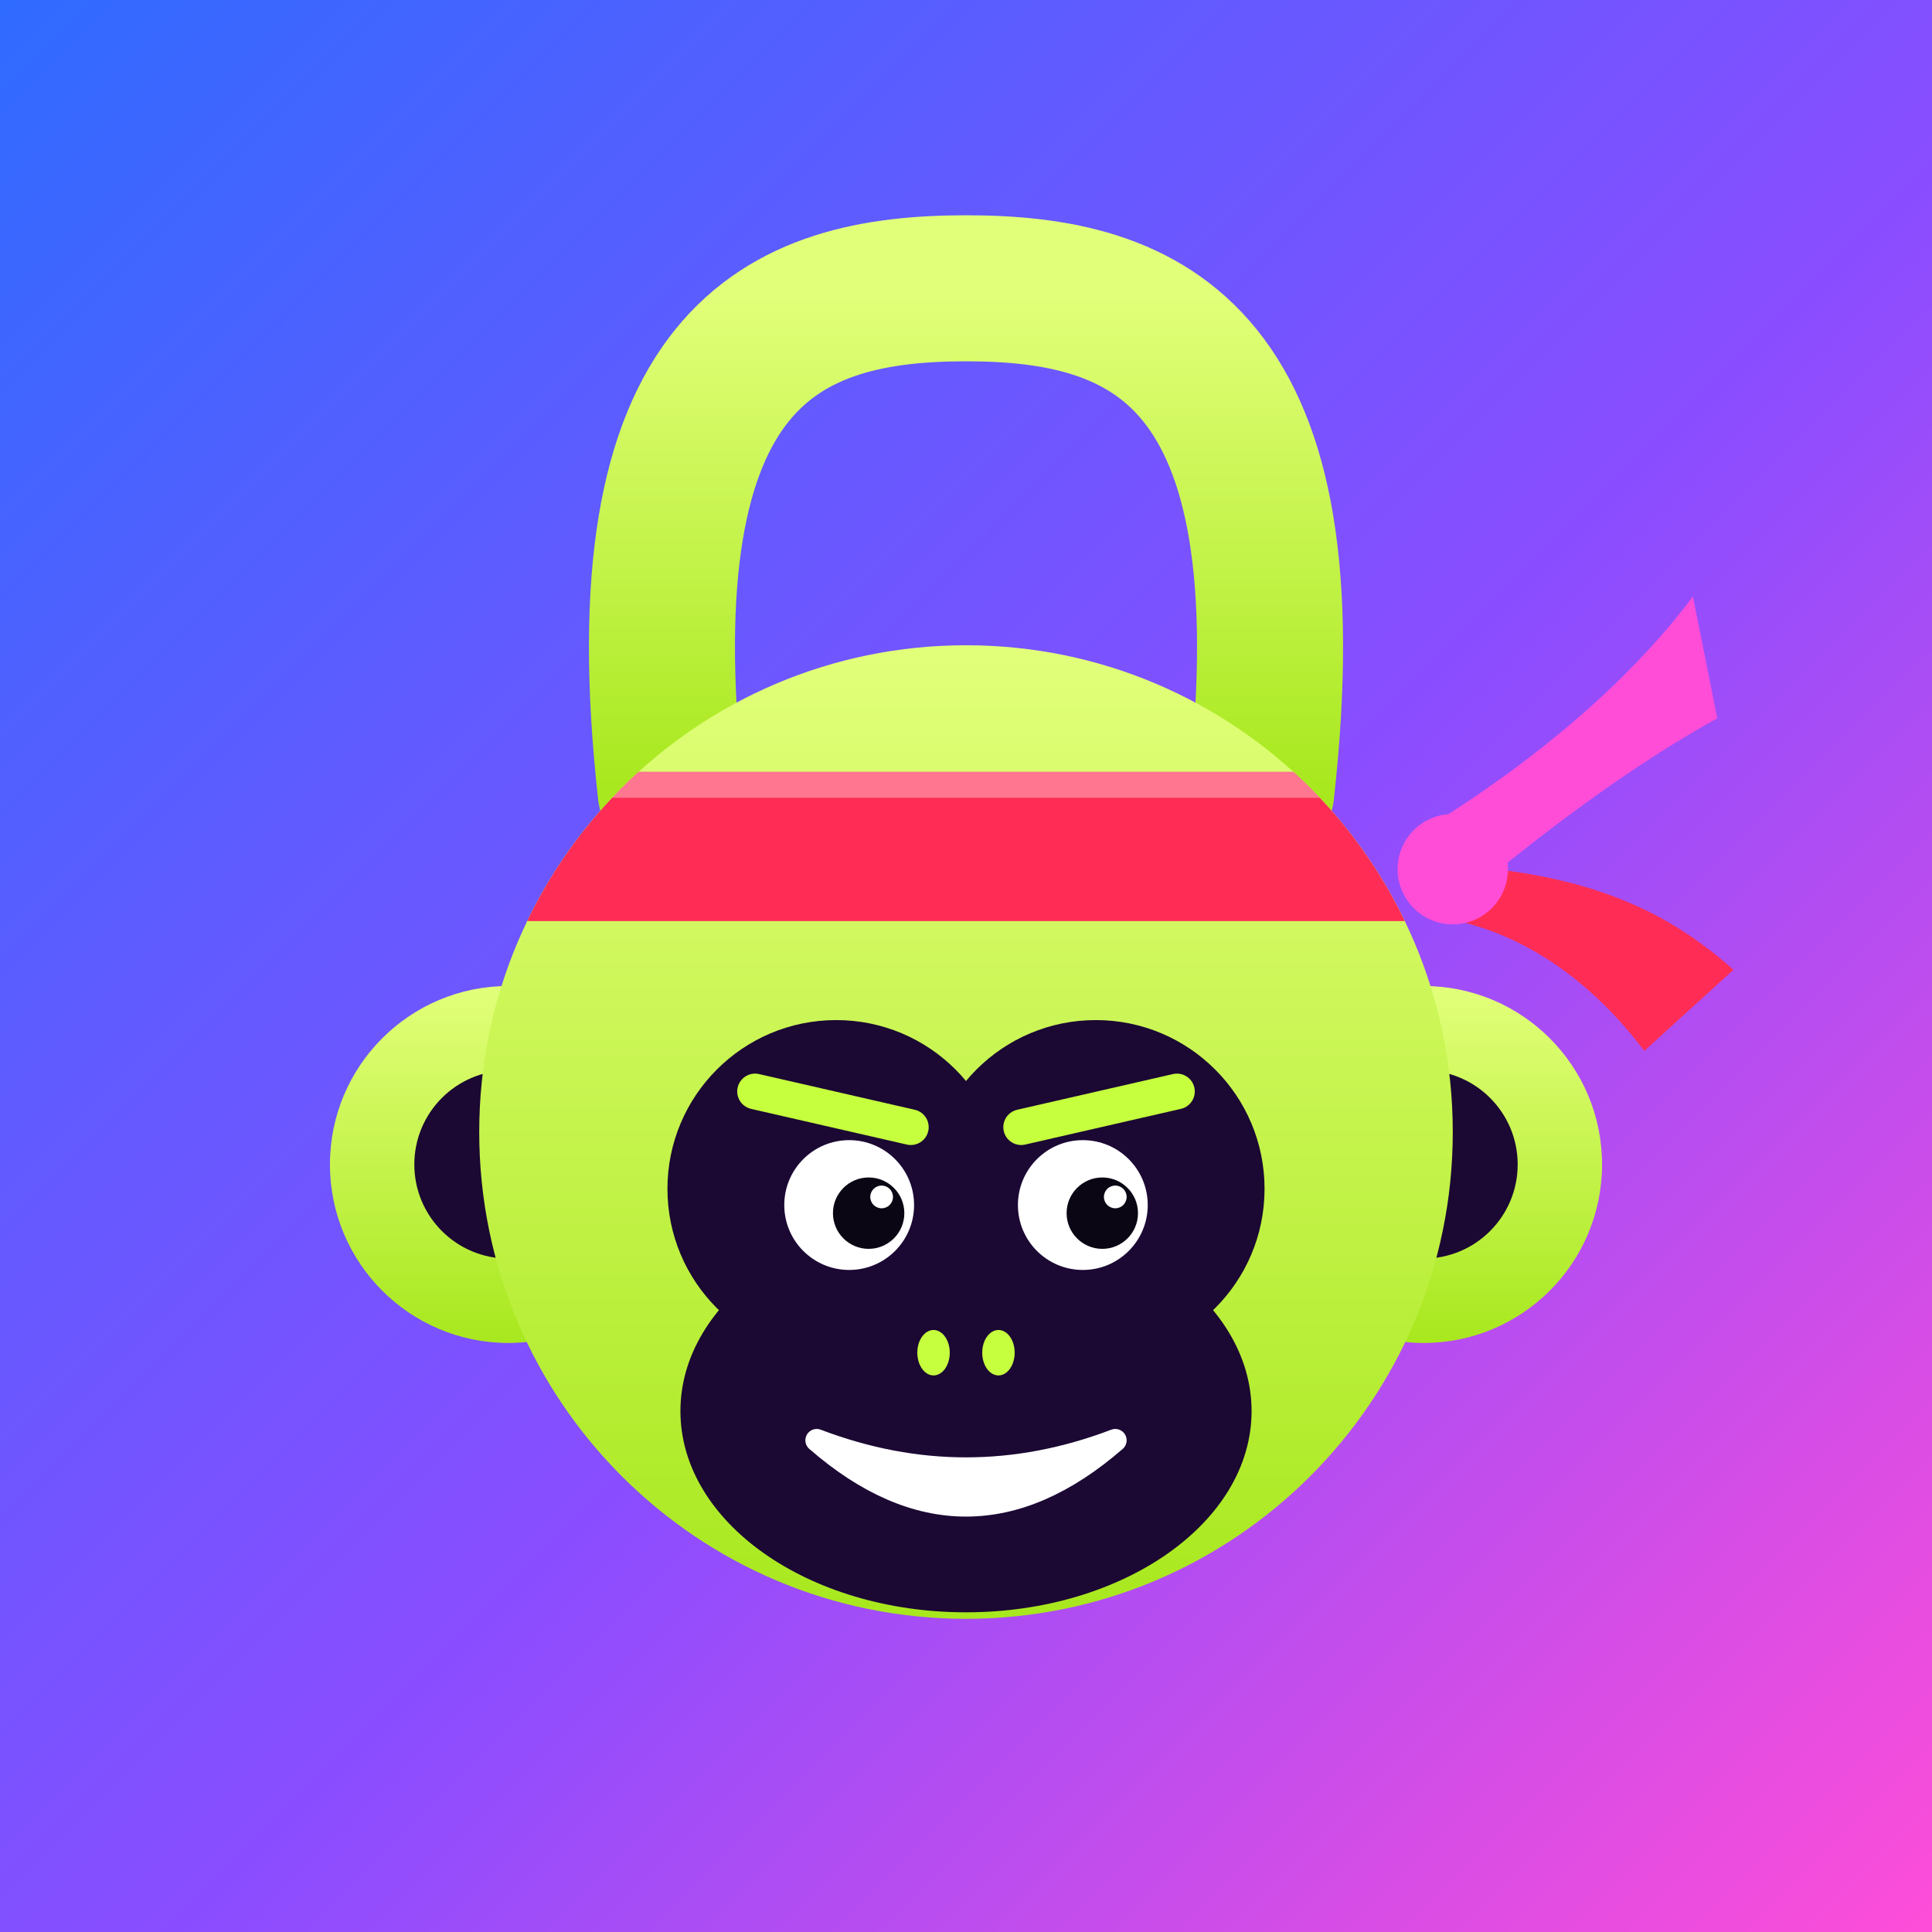
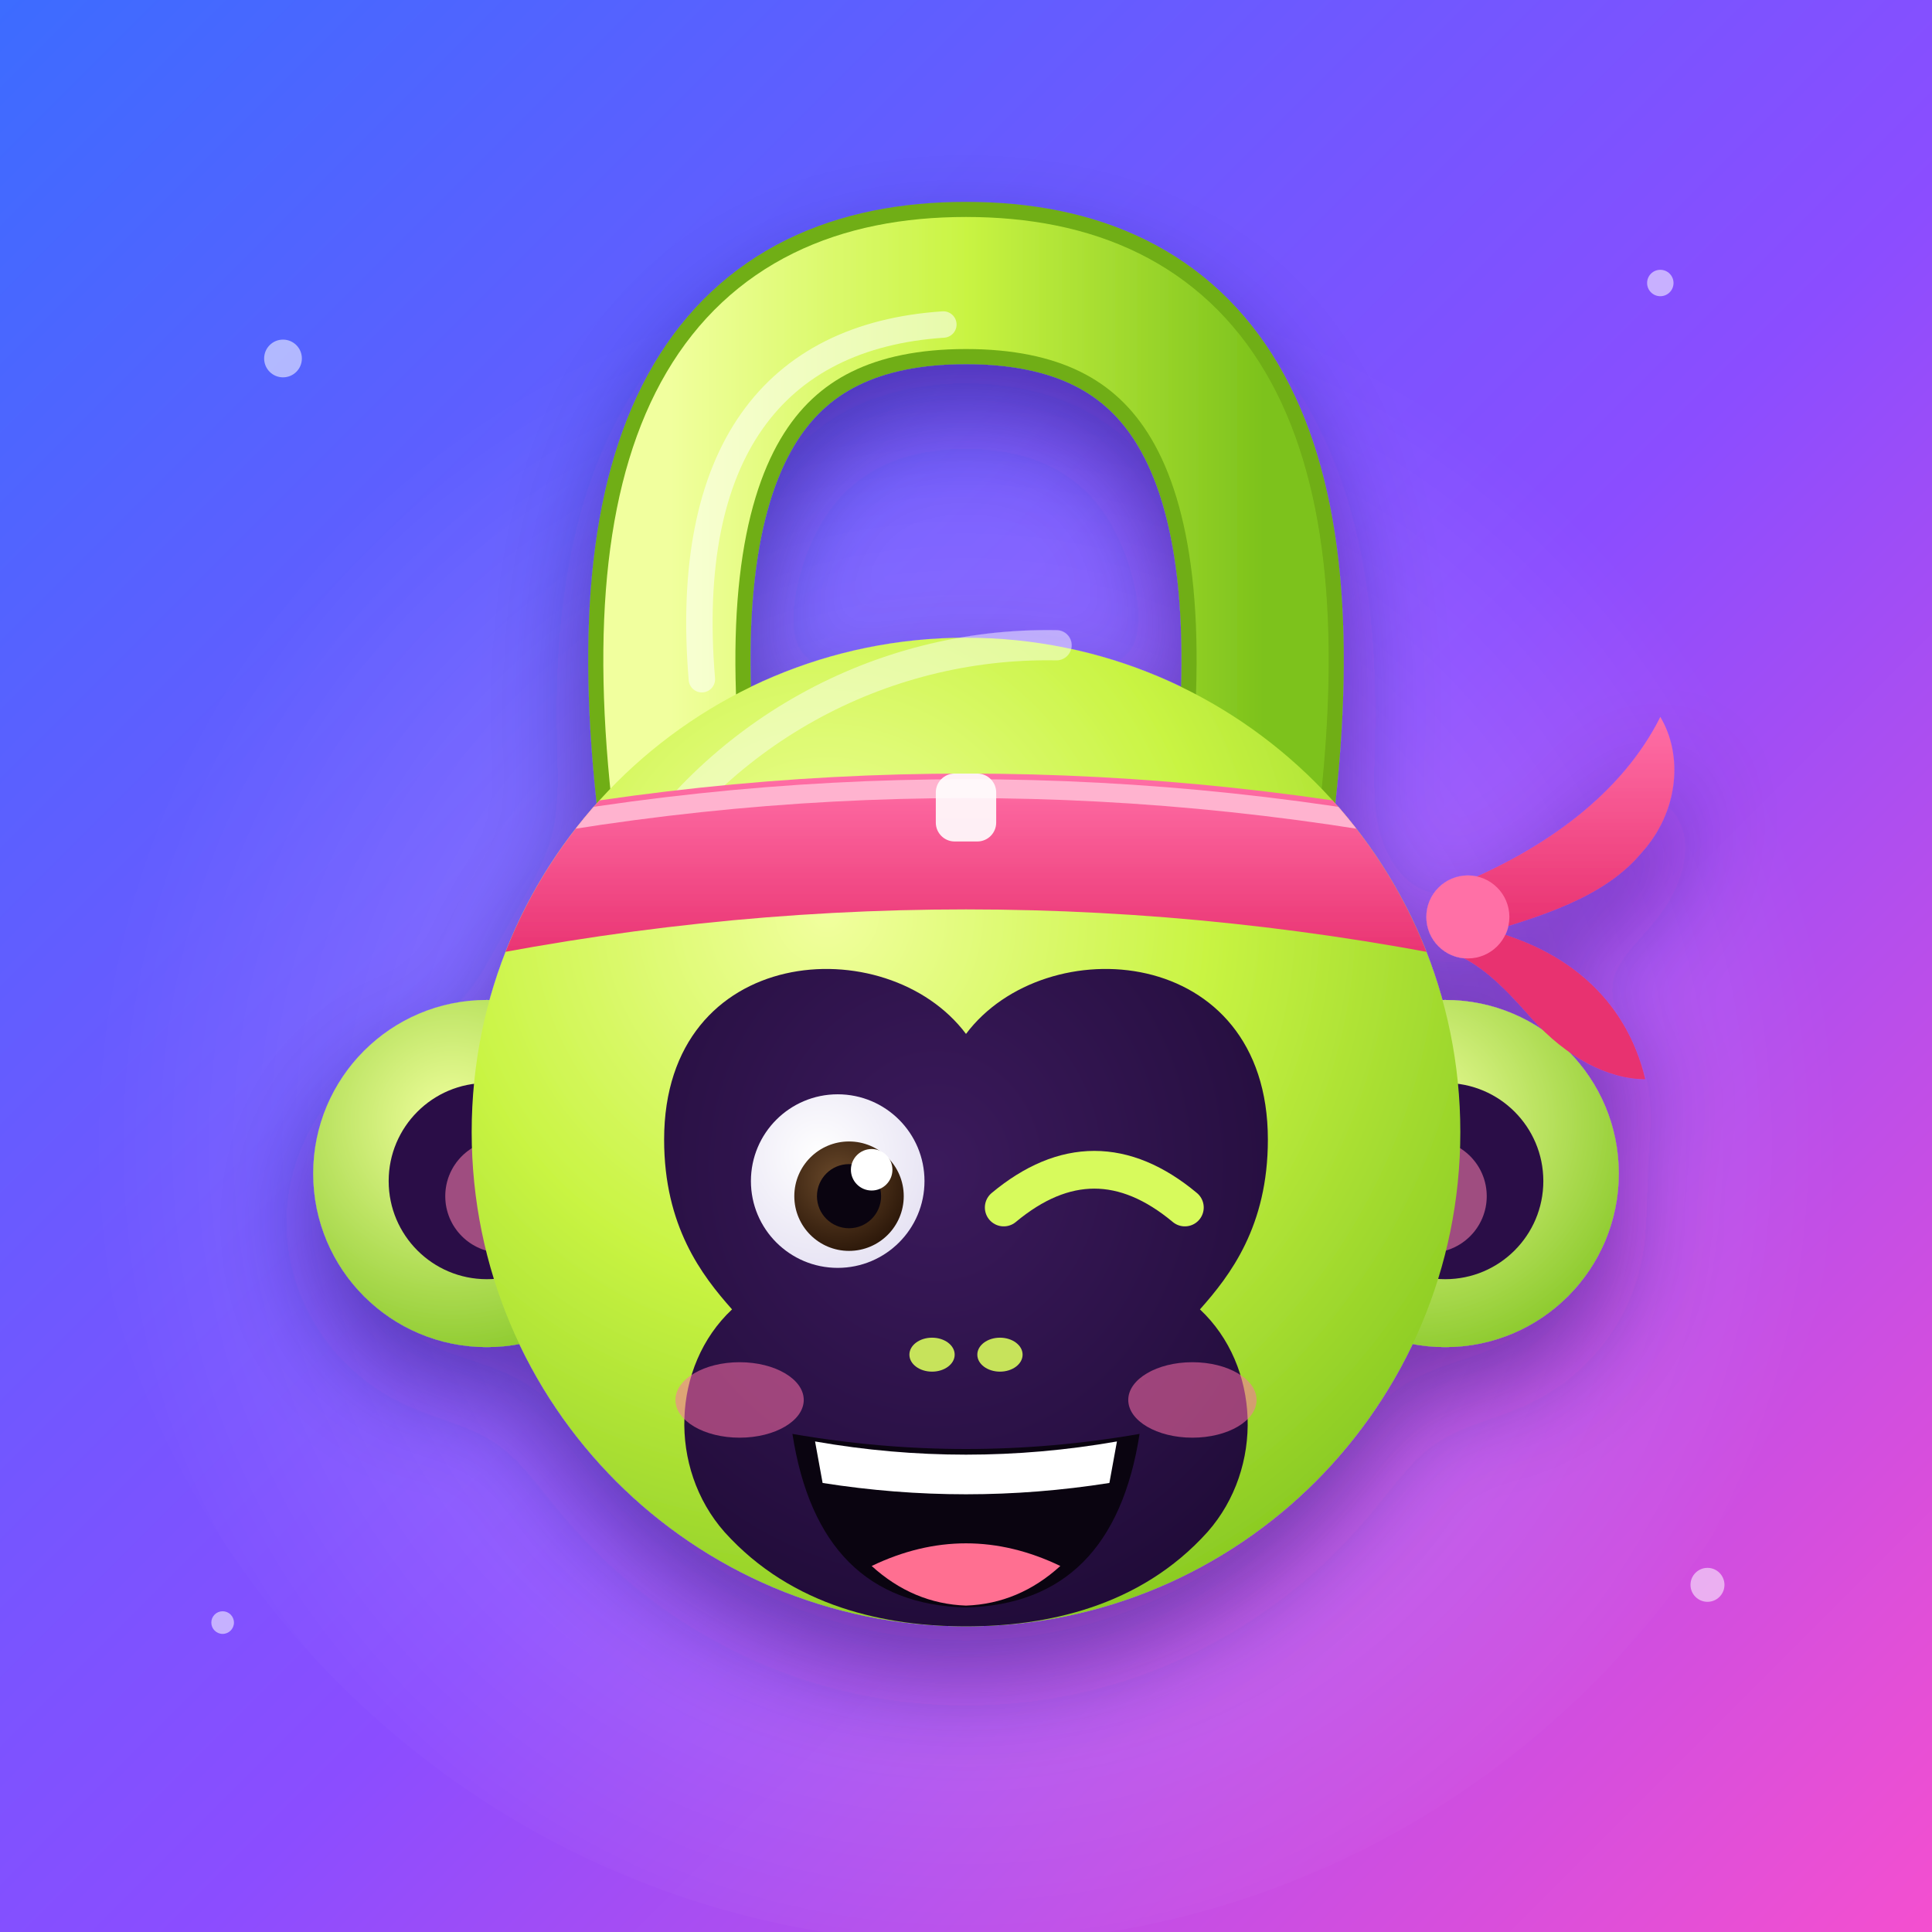
<svg xmlns="http://www.w3.org/2000/svg" width="1024" height="1024" viewBox="0 0 1024 1024">
  <defs>
-     <linearGradient id="lime" x1="0" y1="0" x2="0" y2="1">
-       <stop offset="0" stop-color="#E2FF7A" />
-       <stop offset="1" stop-color="#A8E81E" />
+     <linearGradient id="bg" x1="0" y1="0" x2="1" y2="1">
+       <stop offset="0" stop-color="#3C6CFF" />
+       <stop offset=".55" stop-color="#8B4DFF" />
+       <stop offset="1" stop-color="#F54FCF" />
    </linearGradient>
-     <clipPath id="head">
-       <circle cx="512" cy="540" r="300" />
+     <radialGradient id="halo" cx=".5" cy=".55" r=".5">
+       <stop offset="0" stop-color="#fff" stop-opacity=".28" />
+       <stop offset="1" stop-color="#fff" stop-opacity="0" />
+     </radialGradient>
+     <radialGradient id="fur" cx=".36" cy=".28" r=".85">
+       <stop offset="0" stop-color="#F1FF9E" />
+       <stop offset=".45" stop-color="#C9F443" />
+       <stop offset="1" stop-color="#7DC21C" />
+     </radialGradient>
+     <linearGradient id="handle" x1="0" y1="0" x2="1" y2="0">
+       <stop offset="0" stop-color="#F1FF9E" />
+       <stop offset=".5" stop-color="#C9F443" />
+       <stop offset="1" stop-color="#7DC21C" />
+     </linearGradient>
+     <radialGradient id="ear" cx=".4" cy=".35" r=".8">
+       <stop offset="0" stop-color="#F1FF9E" />
+       <stop offset="1" stop-color="#7DC21C" />
+     </radialGradient>
+     <radialGradient id="mask" cx=".45" cy=".3" r=".9">
+       <stop offset="0" stop-color="#3B1A5C" />
+       <stop offset="1" stop-color="#1A0830" />
+     </radialGradient>
+     <radialGradient id="eye" cx=".4" cy=".35" r=".75">
+       <stop offset="0" stop-color="#fff" />
+       <stop offset="1" stop-color="#E4E0F2" />
+     </radialGradient>
+     <radialGradient id="iris" cx=".4" cy=".35" r=".7">
+       <stop offset="0" stop-color="#6B4A2B" />
+       <stop offset="1" stop-color="#2A1608" />
+     </radialGradient>
+     <linearGradient id="band" x1="0" y1="0" x2="0" y2="1">
+       <stop offset="0" stop-color="#FF6FA6" />
+       <stop offset="1" stop-color="#E8306F" />
+     </linearGradient>
+     <linearGradient id="gold" x1="0" y1="0" x2="0" y2="1">
+       <stop offset="0" stop-color="#FFF3B0" />
+       <stop offset="1" stop-color="#FFB81C" />
+     </linearGradient>
+     <filter id="sh" x="-20%" y="-20%" width="140%" height="150%">
+       <feDropShadow dx="0" dy="26" stdDeviation="26" flood-color="#2A0A5E" flood-opacity=".45" />
+     </filter>
+     <clipPath id="headc">
+       <circle cx="512" cy="600" r="262" />
    </clipPath>
-     <linearGradient id="bg" x1="0" y1="0" x2="1" y2="1">
-       <stop offset="0" stop-color="#2F6BFF" />
-       <stop offset="0.55" stop-color="#8A4DFF" />
-       <stop offset="1" stop-color="#FF4DD8" />
-     </linearGradient>
  </defs>
  <rect width="1024" height="1024" fill="url(#bg)" />
-   <g transform="translate(512 600) scale(0.86) translate(-512 -540)">
-     <path d="M330 330 C 300 60, 400 20, 512 20 C 624 20, 724 60, 694 330" fill="none" stroke="url(#lime)" stroke-width="90" stroke-linecap="round" />
-     <circle cx="230" cy="560" r="110" fill="url(#lime)" />
-     <circle cx="794" cy="560" r="110" fill="url(#lime)" />
-     <circle cx="230" cy="560" r="58" fill="#1B0833" />
-     <circle cx="794" cy="560" r="58" fill="#1B0833" />
-     <path d="M800 350 C 880 300, 930 250, 960 210 L 975 285 C 930 310, 880 345, 820 395 Z" fill="#FF4DD8" />
-     <path d="M805 375 C 890 380, 940 400, 985 440 L 930 490 C 900 450, 860 420, 815 410 Z" fill="#FF2D55" />
-     <circle cx="512" cy="540" r="300" fill="url(#lime)" />
-     <g clip-path="url(#head)">
-       <rect x="200" y="318" width="640" height="92" fill="#FF2D55" />
-       <rect x="200" y="318" width="640" height="16" fill="#fff" opacity="0.35" />
+   <circle cx="512" cy="560" r="470" fill="url(#halo)" />
+   <g fill="#fff" opacity=".55">
+     <circle cx="150" cy="190" r="10" />
+     <circle cx="880" cy="150" r="7" />
+     <circle cx="905" cy="840" r="9" />
+     <circle cx="118" cy="860" r="6" />
+   </g>
+   <g filter="url(#sh)">
+     <path d="M360 430 C 336 230, 396 150, 512 150 C 628 150, 688 230, 664 430" fill="none" stroke="#6FAE16" stroke-width="86" stroke-linecap="round" />
+     <path d="M360 430 C 336 230, 396 150, 512 150 C 628 150, 688 230, 664 430" fill="none" stroke="url(#handle)" stroke-width="70" stroke-linecap="round" />
+     <path d="M372 360 C 362 240, 410 178, 500 172" fill="none" stroke="#fff" stroke-width="14" stroke-linecap="round" opacity=".55" />
+     <circle cx="258" cy="622" r="92" fill="url(#ear)" />
+     <circle cx="258" cy="626" r="52" fill="#2A1046" />
+     <circle cx="266" cy="634" r="30" fill="#FF7FAE" opacity=".55" />
+     <circle cx="766" cy="622" r="92" fill="url(#ear)" />
+     <circle cx="766" cy="626" r="52" fill="#2A1046" />
+     <circle cx="758" cy="634" r="30" fill="#FF7FAE" opacity=".55" />
+     <circle cx="512" cy="600" r="262" fill="url(#fur)" />
+     <path d="M330 470 A 262 262 0 0 1 560 342" fill="none" stroke="#fff" stroke-width="16" stroke-linecap="round" opacity=".45" />
+     <g clip-path="url(#headc)">
+       <path d="M230 440 Q 512 380 794 440 L 794 512 Q 512 452 230 512 Z" fill="url(#band)" />
+       <path d="M230 448 Q 512 388 794 448" fill="none" stroke="#FFB3CF" stroke-width="10" />
+       <rect x="496" y="410" width="32" height="36" rx="10" fill="#fff" opacity=".9" />
    </g>
-     <circle cx="812" cy="378" r="34" fill="#FF4DD8" />
-     <g fill="#1B0833">
-       <circle cx="432" cy="575" r="104" />
-       <circle cx="592" cy="575" r="104" />
-       <ellipse cx="512" cy="712" rx="176" ry="124" />
-     </g>
-     <circle cx="440" cy="585" r="40" fill="#fff" />
-     <circle cx="584" cy="585" r="40" fill="#fff" />
-     <circle cx="452" cy="590" r="22" fill="#0A0614" />
-     <circle cx="596" cy="590" r="22" fill="#0A0614" />
-     <circle cx="460" cy="580" r="7" fill="#fff" />
-     <circle cx="604" cy="580" r="7" fill="#fff" />
-     <path d="M382 515 L478 537" stroke="#C6FF3D" stroke-width="22" stroke-linecap="round" />
-     <path d="M642 515 L546 537" stroke="#C6FF3D" stroke-width="22" stroke-linecap="round" />
-     <ellipse cx="492" cy="676" rx="10" ry="14" fill="#C6FF3D" />
-     <ellipse cx="532" cy="676" rx="10" ry="14" fill="#C6FF3D" />
-     <path d="M420 730 Q512 810 604 730 Q512 765 420 730 Z" fill="#fff" stroke="#fff" stroke-width="14" stroke-linejoin="round" />
+     <path d="M770 470 C 820 450, 860 420, 880 380 C 892 400, 890 430, 870 452 C 850 476, 816 486, 782 496 Z" fill="url(#band)" />
+     <path d="M776 490 C 830 500, 862 530, 872 572 C 852 572, 830 560, 812 540 C 798 524, 786 512, 772 506 Z" fill="#E8306F" />
+     <circle cx="778" cy="486" r="22" fill="#FF6FA6" />
  </g>
+   <path d="M512 548 C 470 492, 352 500, 352 604 C 352 650, 372 676, 388 694 C 356 724, 354 778, 384 812 C 420 852, 470 862, 512 862 C 554 862, 604 852, 640 812 C 670 778, 668 724, 636 694 C 652 676, 672 650, 672 604 C 672 500, 554 492, 512 548 Z" fill="url(#mask)" />
+   <ellipse cx="444" cy="626" rx="46" ry="46" fill="url(#eye)" />
+   <circle cx="450" cy="634" r="29" fill="url(#iris)" />
+   <circle cx="450" cy="634" r="17" fill="#0A0410" />
+   <circle cx="462" cy="620" r="11" fill="#fff" />
+   <path d="M532 640 Q 580 600 628 640" fill="none" stroke="#D7FA5C" stroke-width="20" stroke-linecap="round" />
+   <ellipse cx="494" cy="718" rx="12" ry="9" fill="#D7FA5C" opacity=".9" />
+   <ellipse cx="530" cy="718" rx="12" ry="9" fill="#D7FA5C" opacity=".9" />
+   <ellipse cx="392" cy="742" rx="34" ry="20" fill="#FF6FA8" opacity=".55" />
+   <ellipse cx="632" cy="742" rx="34" ry="20" fill="#FF6FA8" opacity=".55" />
+   <path d="M420 760 Q 512 776 604 760 Q 590 850 512 852 Q 434 850 420 760 Z" fill="#0A0410" />
+   <path d="M432 764 Q 512 778 592 764 L 588 786 Q 512 798 436 786 Z" fill="#fff" />
+   <path d="M462 830 Q 512 806 562 830 Q 540 850 512 851 Q 484 850 462 830 Z" fill="#FF6F91" />
</svg>
